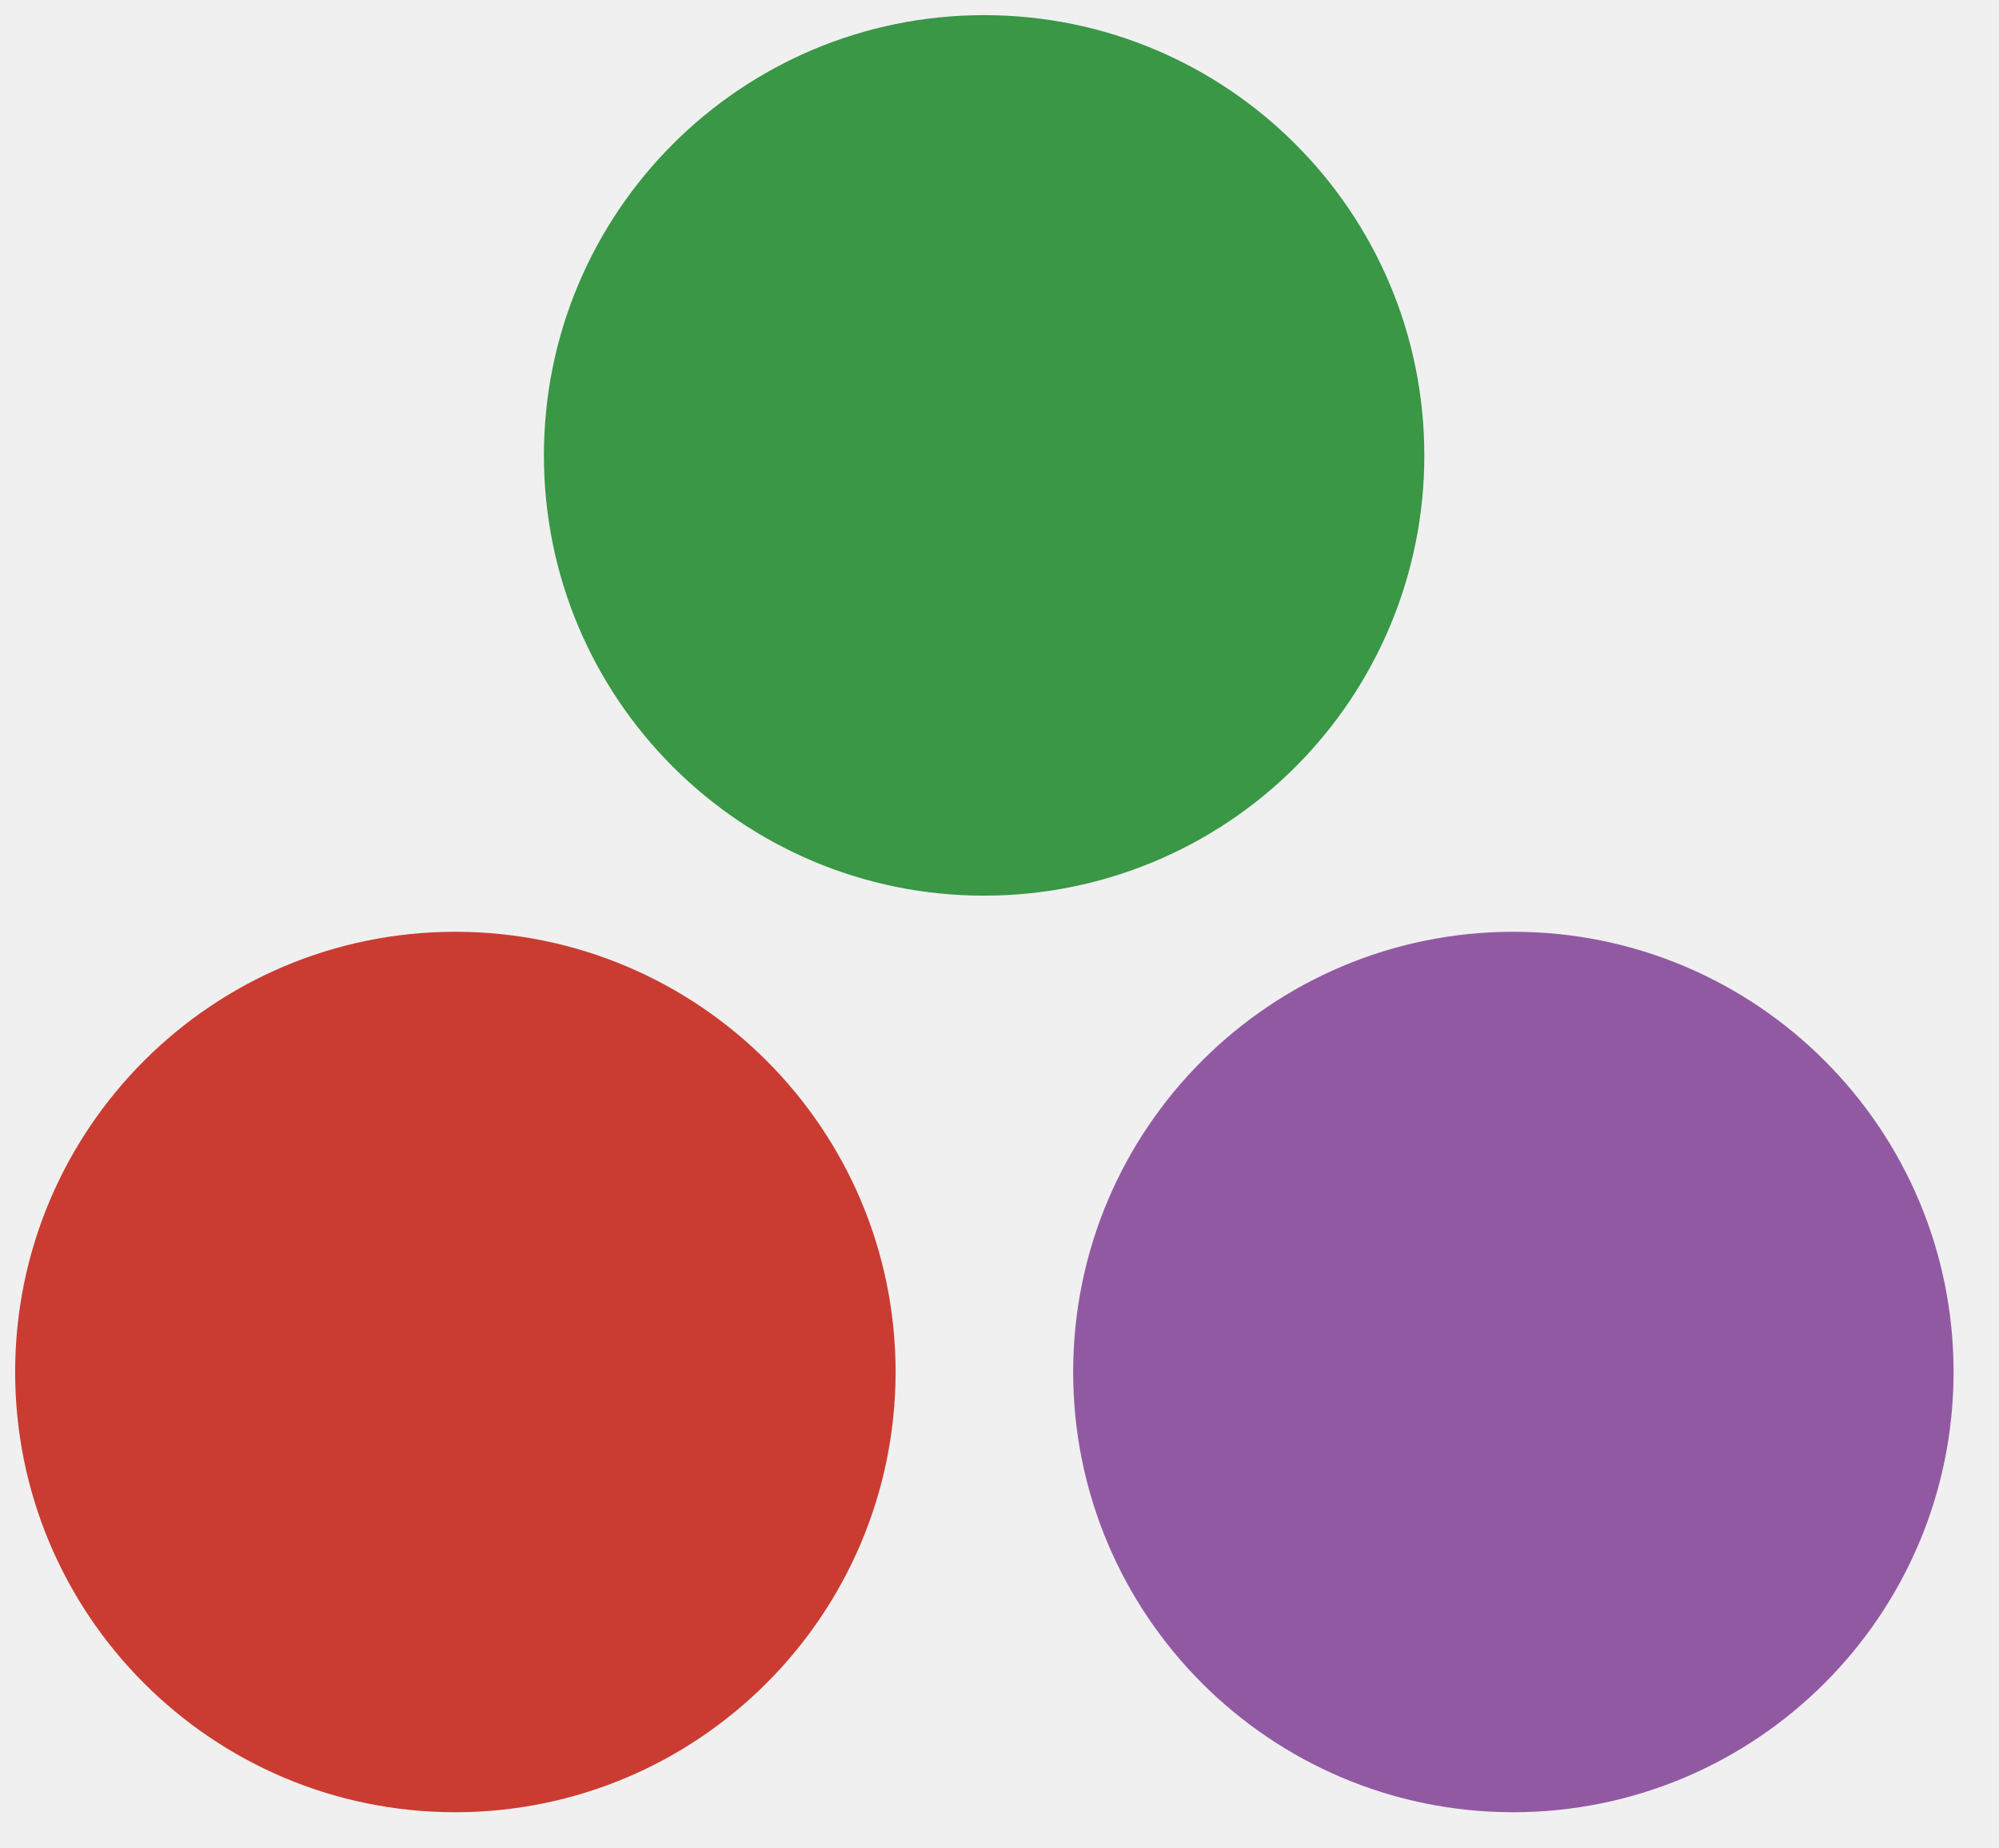
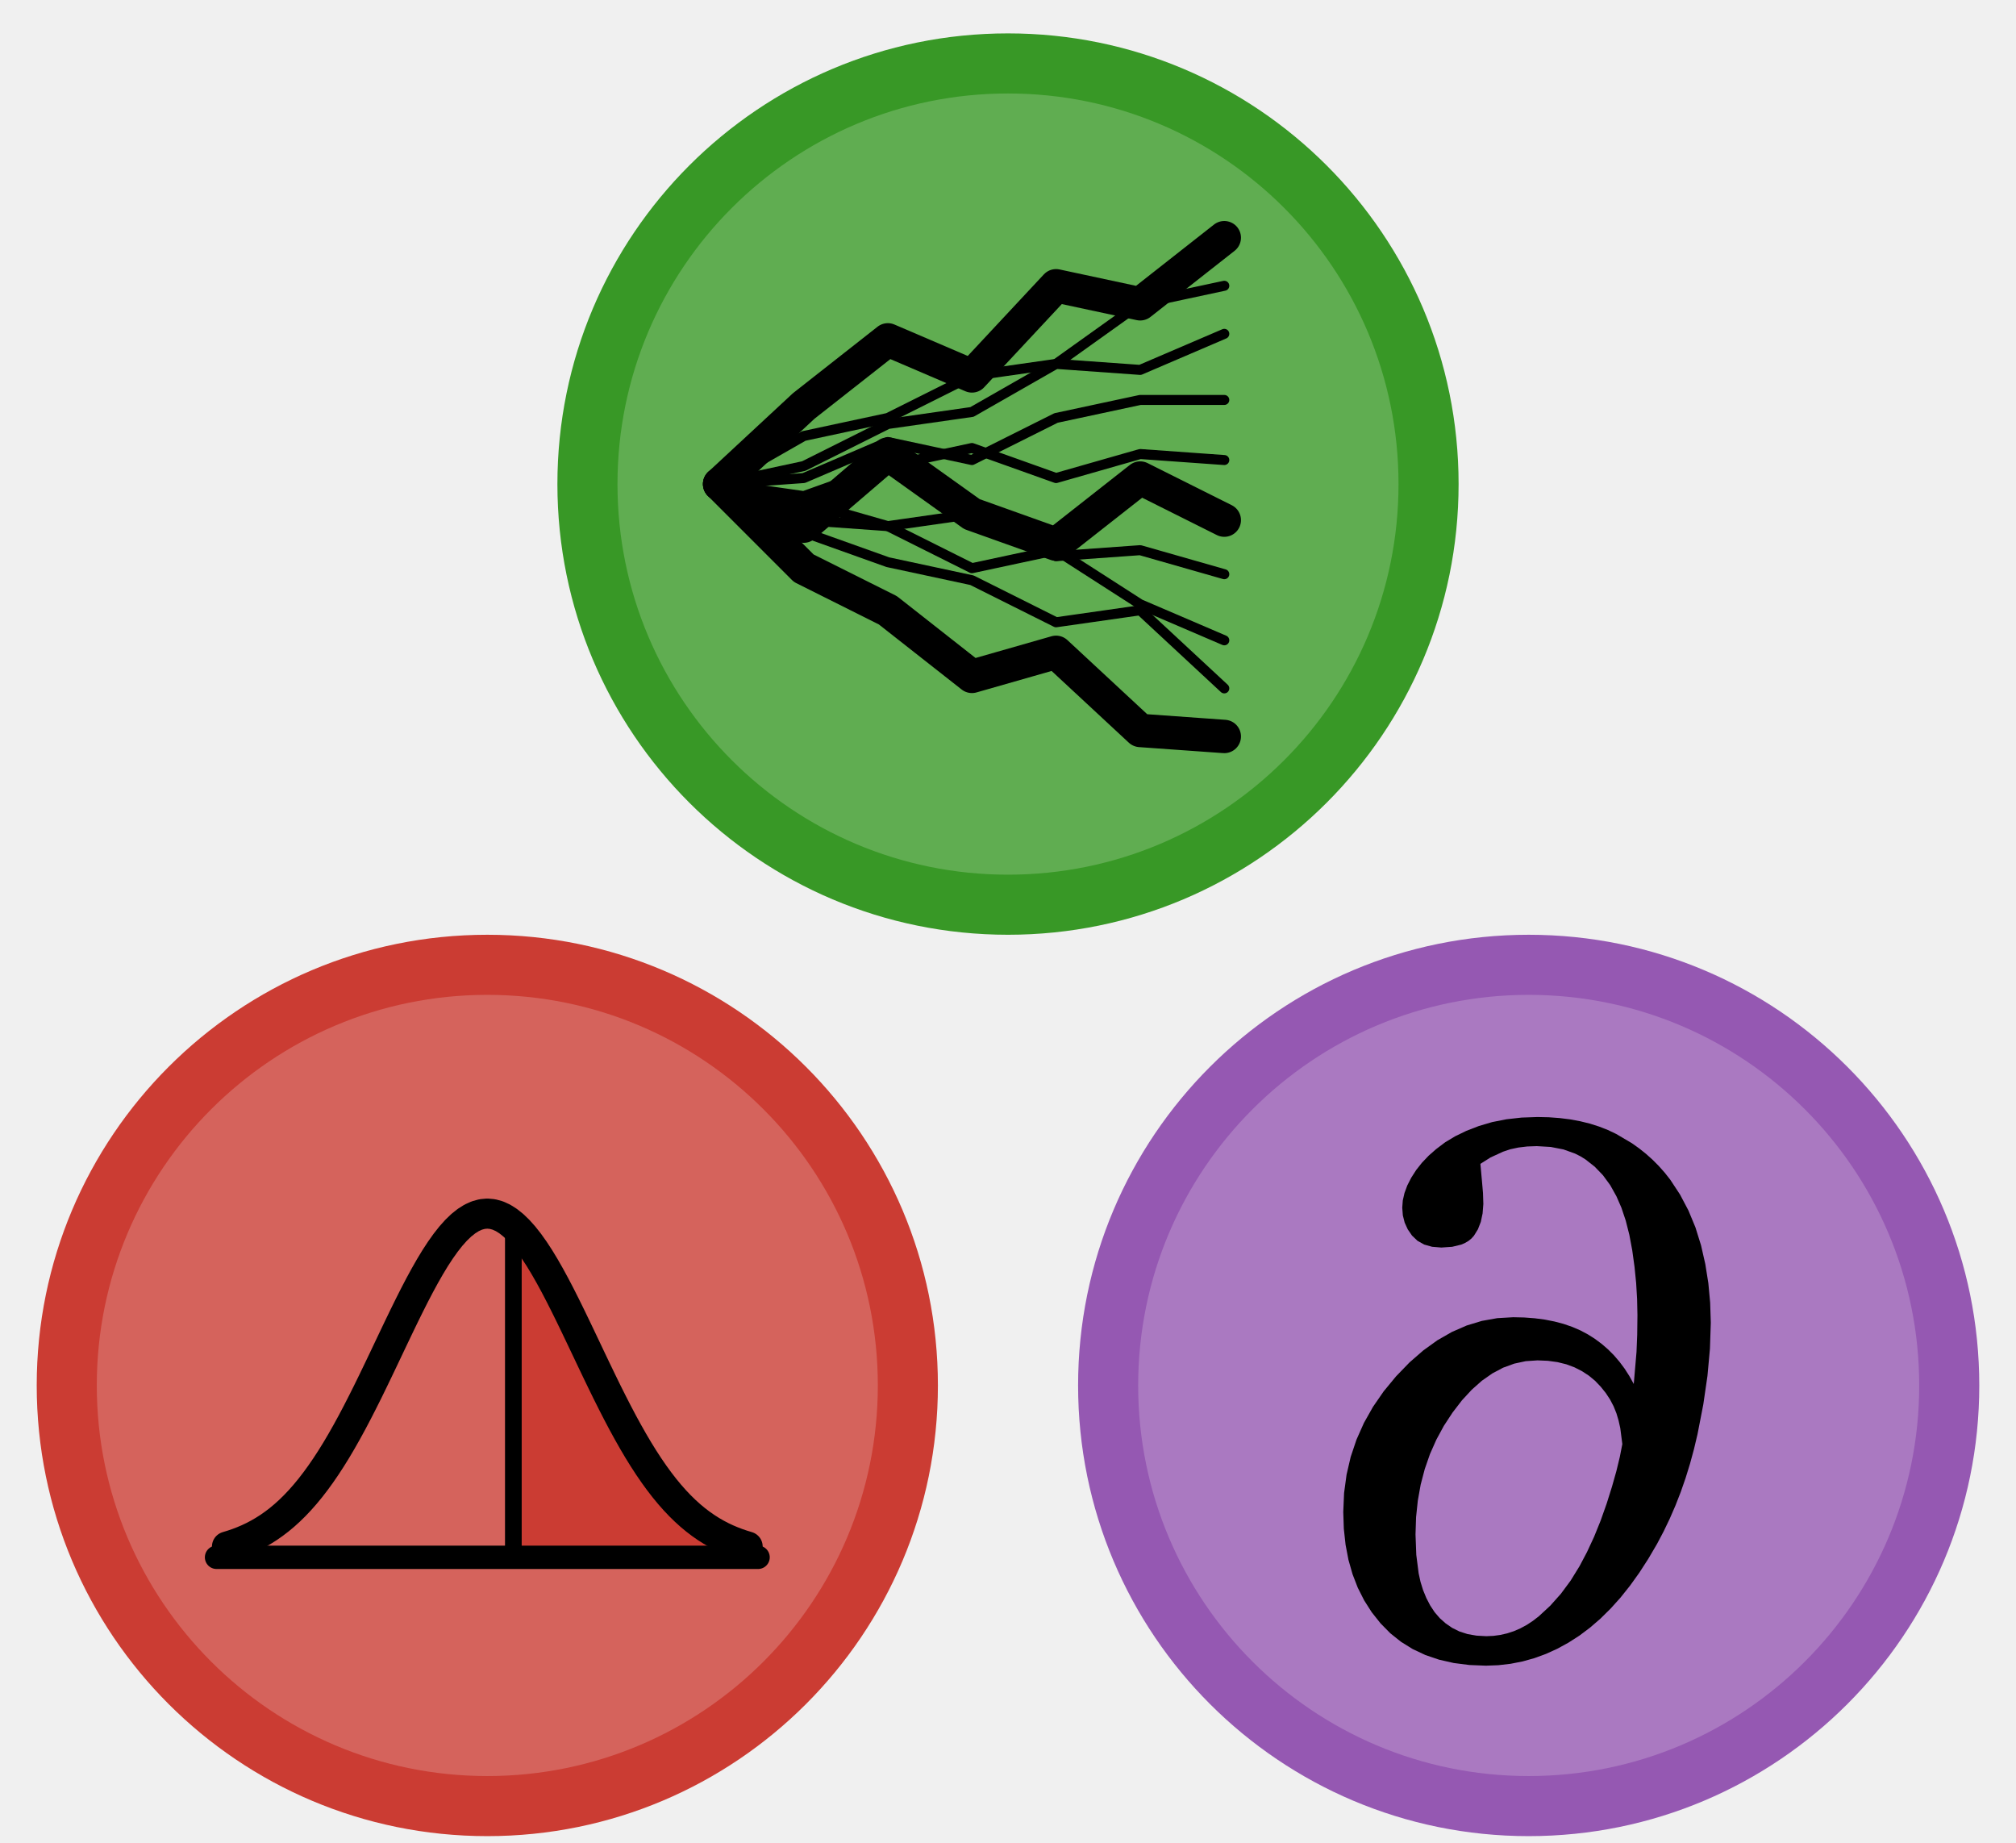
- <svg xmlns="http://www.w3.org/2000/svg" xmlns:xlink="http://www.w3.org/1999/xlink" viewBox="0 0 66 61" fill="#fff" fill-rule="evenodd" stroke="#000" stroke-linecap="round" stroke-linejoin="round">
-   <use xlink:href="#a" x=".5" y=".5" />
-   <symbol id="a" overflow="visible">
-     <g stroke="none" fill-rule="nonzero">
-       <path d="M14.518 59.33C6.493 59.32-.006 52.81 0 44.785S6.515 30.26 14.54 30.262a14.54 14.54 0 0114.53 14.534c-.01 8.03-6.52 14.534-14.55 14.534z" fill="#ca3c32" />
-       <path d="M49.45 59.33c-8.025-.01-14.524-6.52-14.518-14.545s6.515-14.526 14.54-14.523S64 36.77 64 44.795c0 8.03-6.52 14.535-14.55 14.535z" fill="#9259a3" />
-       <path d="M31.992 29.07c-8.027 0-14.534-6.507-14.534-14.534S23.965 0 31.992 0s14.534 6.508 14.534 14.535a14.52 14.52 0 01-14.534 14.534z" fill="#399746" />
-     </g>
-   </symbol>
+ <svg xmlns="http://www.w3.org/2000/svg" width="604" height="552" viewBox="0 0 604 552">
+   <path fill-rule="nonzero" fill="rgb(21.961%, 59.608%, 14.902%)" fill-opacity="1" d="M 437 145 C 437 219.559 376.559 280 302 280 C 227.441 280 167 219.559 167 145 C 167 70.441 227.441 10 302 10 C 376.559 10 437 70.441 437 145 Z M 437 145 " />
+   <path fill-rule="nonzero" fill="rgb(37.647%, 67.843%, 31.765%)" fill-opacity="1" d="M 419 145 C 419 209.617 366.617 262 302 262 C 237.383 262 185 209.617 185 145 C 185 80.383 237.383 28 302 28 C 366.617 28 419 80.383 419 145 Z M 419 145 " />
+   <path fill="none" stroke-width="3" stroke-linecap="round" stroke-linejoin="round" stroke="rgb(0%, 0%, 0%)" stroke-opacity="1" stroke-miterlimit="10" d="M 215.602 145 L 240.801 130.602 L 266 125.199 L 291.199 112.602 L 316.398 109 L 341.602 91 L 366.801 85.602 " />
+   <path fill="none" stroke-width="3" stroke-linecap="round" stroke-linejoin="round" stroke="rgb(0%, 0%, 0%)" stroke-opacity="1" stroke-miterlimit="10" d="M 215.602 145 L 240.801 139.602 L 266 127 L 291.199 123.398 L 316.398 109 L 341.602 110.801 L 366.801 100 " />
+   <path fill="none" stroke-width="3" stroke-linecap="round" stroke-linejoin="round" stroke="rgb(0%, 0%, 0%)" stroke-opacity="1" stroke-miterlimit="10" d="M 215.602 145 L 240.801 143.199 L 266 132.398 L 291.199 137.801 L 316.398 125.199 L 341.602 119.801 L 366.801 119.801 " />
+   <path fill="none" stroke-width="3" stroke-linecap="round" stroke-linejoin="round" stroke="rgb(0%, 0%, 0%)" stroke-opacity="1" stroke-miterlimit="10" d="M 215.602 145 L 240.801 148.602 L 266 139.602 L 291.199 134.199 L 316.398 143.199 L 341.602 136 L 366.801 137.801 " />
+   <path fill="none" stroke-width="3" stroke-linecap="round" stroke-linejoin="round" stroke="rgb(0%, 0%, 0%)" stroke-opacity="1" stroke-miterlimit="10" d="M 215.602 145 L 240.801 150.398 L 266 157.602 L 291.199 154 L 316.398 166.602 L 341.602 164.801 L 366.801 172 " />
+   <path fill="none" stroke-width="3" stroke-linecap="round" stroke-linejoin="round" stroke="rgb(0%, 0%, 0%)" stroke-opacity="1" stroke-miterlimit="10" d="M 215.602 145 L 240.801 155.801 L 266 157.602 L 291.199 170.199 L 316.398 164.801 L 341.602 181 L 366.801 191.801 " />
+   <path fill="none" stroke-width="3" stroke-linecap="round" stroke-linejoin="round" stroke="rgb(0%, 0%, 0%)" stroke-opacity="1" stroke-miterlimit="10" d="M 215.602 145 L 240.801 159.398 L 266 168.398 L 291.199 173.801 L 316.398 186.398 L 341.602 182.801 L 366.801 206.199 " />
+   <path fill="none" stroke-width="10" stroke-linecap="round" stroke-linejoin="round" stroke="rgb(0%, 0%, 0%)" stroke-opacity="1" stroke-miterlimit="10" d="M 215.602 145 L 240.801 121.602 L 266 101.801 L 291.199 112.602 L 316.398 85.602 L 341.602 91 L 366.801 71.199 " />
+   <path fill="none" stroke-width="10" stroke-linecap="round" stroke-linejoin="round" stroke="rgb(0%, 0%, 0%)" stroke-opacity="1" stroke-miterlimit="10" d="M 215.602 145 L 240.801 157.602 L 266 136 L 291.199 154 L 316.398 163 L 341.602 143.199 L 366.801 155.801 " />
+   <path fill="none" stroke-width="10" stroke-linecap="round" stroke-linejoin="round" stroke="rgb(0%, 0%, 0%)" stroke-opacity="1" stroke-miterlimit="10" d="M 215.602 145 L 240.801 170.199 L 266 182.801 L 291.199 202.602 L 316.398 195.398 L 341.602 218.801 L 366.801 220.602 " />
+   <path fill-rule="nonzero" fill="rgb(79.608%, 23.529%, 20%)" fill-opacity="1" d="M 281 415 C 281 489.559 220.559 550 146 550 C 71.441 550 11 489.559 11 415 C 11 340.441 71.441 280 146 280 C 220.559 280 281 340.441 281 415 Z M 281 415 " />
+   <path fill-rule="nonzero" fill="rgb(83.529%, 38.824%, 36.078%)" fill-opacity="1" d="M 263 415 C 263 479.617 210.617 532 146 532 C 81.383 532 29 479.617 29 415 C 29 350.383 81.383 298 146 298 C 210.617 298 263 350.383 263 415 Z M 263 415 " />
+   <path fill-rule="nonzero" fill="rgb(79.608%, 23.529%, 20%)" fill-opacity="1" d="M 153.801 466.48 L 153.801 367.023 L 155.359 368.527 L 156.922 370.277 L 158.48 372.254 L 160.039 374.445 L 161.602 376.836 L 163.16 379.406 L 164.719 382.137 L 166.281 385.008 L 167.84 387.996 L 169.398 391.086 L 170.961 394.258 L 172.52 397.484 L 174.078 400.746 L 175.641 404.031 L 177.199 407.316 L 178.762 410.582 L 180.32 413.812 L 181.879 416.996 L 183.441 420.113 L 185 423.156 L 186.559 426.113 L 188.121 428.969 L 189.68 431.719 L 191.238 434.359 L 192.801 436.879 L 194.359 439.277 L 195.922 441.551 L 197.48 443.695 L 199.039 445.715 L 200.602 447.609 L 202.16 449.375 L 203.719 451.02 L 205.281 452.547 L 206.84 453.957 L 208.398 455.254 L 209.961 456.445 L 211.52 457.535 L 213.078 458.527 L 214.641 459.43 L 216.199 460.25 L 217.762 460.988 L 219.32 461.648 L 220.879 462.246 L 222.441 462.777 L 224 463.254 L 224 466.48 " />
+   <path fill="none" stroke-width="7" stroke-linecap="round" stroke-linejoin="round" stroke="rgb(0%, 0%, 0%)" stroke-opacity="1" stroke-miterlimit="10" d="M 64.879 466.48 L 227.121 466.48 " />
+   <path fill="none" stroke-width="9" stroke-linecap="round" stroke-linejoin="round" stroke="rgb(0%, 0%, 0%)" stroke-opacity="1" stroke-miterlimit="10" d="M 68 463.254 L 69.559 462.777 L 71.121 462.246 L 72.68 461.648 L 74.238 460.988 L 75.801 460.25 L 77.359 459.43 L 78.922 458.527 L 80.48 457.535 L 82.039 456.445 L 83.602 455.254 L 85.16 453.957 L 86.719 452.547 L 88.281 451.02 L 89.84 449.375 L 91.398 447.609 L 92.961 445.715 L 94.52 443.695 L 96.078 441.551 L 97.641 439.277 L 99.199 436.879 L 100.762 434.359 L 102.32 431.719 L 103.879 428.969 L 105.441 426.113 L 107 423.156 L 108.559 420.113 L 110.121 416.996 L 111.68 413.812 L 113.238 410.582 L 114.801 407.316 L 116.359 404.031 L 117.922 400.746 L 119.48 397.484 L 121.039 394.258 L 122.602 391.086 L 124.16 387.996 L 125.719 385.008 L 127.281 382.137 L 128.84 379.406 L 130.398 376.836 L 131.961 374.445 L 133.52 372.254 L 135.078 370.277 L 136.641 368.527 L 138.199 367.023 L 139.762 365.777 L 141.32 364.797 L 142.879 364.09 L 144.441 363.664 L 146 363.52 L 147.559 363.664 L 149.121 364.09 L 150.68 364.797 L 152.238 365.777 L 153.801 367.023 L 155.359 368.527 L 156.922 370.277 L 158.48 372.254 L 160.039 374.445 L 161.602 376.836 L 163.16 379.406 L 164.719 382.137 L 166.281 385.008 L 167.84 387.996 L 169.398 391.086 L 170.961 394.258 L 172.52 397.484 L 174.078 400.746 L 175.641 404.031 L 177.199 407.316 L 178.762 410.582 L 180.32 413.812 L 181.879 416.996 L 183.441 420.113 L 185 423.156 L 186.559 426.113 L 188.121 428.969 L 189.68 431.719 L 191.238 434.359 L 192.801 436.879 L 194.359 439.277 L 195.922 441.551 L 197.48 443.695 L 199.039 445.715 L 200.602 447.609 L 202.16 449.375 L 203.719 451.02 L 205.281 452.547 L 206.84 453.957 L 208.398 455.254 L 209.961 456.445 L 211.52 457.535 L 213.078 458.527 L 214.641 459.43 L 216.199 460.25 L 217.762 460.988 L 219.32 461.648 L 220.879 462.246 L 222.441 462.777 L 224 463.254 " />
+   <path fill="none" stroke-width="5" stroke-linecap="round" stroke-linejoin="round" stroke="rgb(0%, 0%, 0%)" stroke-opacity="1" stroke-miterlimit="10" d="M 153.801 466.48 L 153.801 367.023 " />
+   <path fill-rule="nonzero" fill="rgb(58.431%, 34.51%, 69.804%)" fill-opacity="1" d="M 593 415 C 593 489.559 532.559 550 458 550 C 383.441 550 323 489.559 323 415 C 323 340.441 383.441 280 458 280 C 532.559 280 593 340.441 593 415 Z M 593 415 " />
+   <path fill-rule="nonzero" fill="rgb(66.667%, 47.451%, 75.686%)" fill-opacity="1" d="M 575 415 C 575 479.617 522.617 532 458 532 C 393.383 532 341 479.617 341 415 C 341 350.383 393.383 298 458 298 C 522.617 298 575 350.383 575 415 Z M 575 415 " />
+   <path fill-rule="nonzero" fill="rgb(0%, 0%, 0%)" fill-opacity="1" d="M 473.242 469.121 L 475.48 464.883 L 477.586 460.352 L 479.543 455.52 L 481.359 450.398 L 482.953 445.328 L 484.27 440.668 L 485.301 436.41 L 486.055 432.562 L 485.438 427.77 L 484.93 425.508 L 484.285 423.34 L 483.441 421.242 L 482.375 419.211 L 481.074 417.234 L 479.539 415.332 L 477.887 413.605 L 476.039 412.074 L 473.992 410.734 L 471.75 409.59 L 469.289 408.668 L 466.625 408.012 L 463.742 407.617 L 460.652 407.488 L 457.109 407.727 L 453.672 408.465 L 450.332 409.684 L 447.102 411.398 L 443.969 413.59 L 440.941 416.281 L 438.012 419.449 L 435.191 423.117 L 432.582 427.102 L 430.328 431.254 L 428.418 435.566 L 426.859 440.055 L 425.641 444.695 L 424.781 449.508 L 424.258 454.477 L 424.094 459.621 L 424.324 465.738 L 425.031 471.273 L 425.594 473.844 L 426.363 476.312 L 427.332 478.672 L 428.512 480.938 L 429.828 482.926 L 431.363 484.707 L 433.113 486.266 L 435.082 487.621 L 437.27 488.703 L 439.707 489.484 L 442.379 489.945 L 445.301 490.105 L 447.422 490.012 L 449.508 489.73 L 451.547 489.262 L 453.539 488.613 L 455.484 487.77 L 457.383 486.75 L 459.234 485.535 L 461.039 484.141 L 464.473 480.961 L 467.648 477.402 L 470.57 473.453 Z M 443.531 348.621 L 444.027 354.086 L 444.309 357.355 L 444.414 360.656 L 444.191 363.48 L 443.652 366.012 L 442.785 368.234 L 441.598 370.156 L 440.848 370.984 L 439.969 371.703 L 438.949 372.309 L 437.801 372.809 L 435.082 373.469 L 431.824 373.691 L 429.074 373.465 L 426.695 372.797 L 424.684 371.672 L 423.043 370.102 L 421.758 368.23 L 420.844 366.223 L 420.297 364.059 L 420.117 361.762 L 420.281 359.582 L 420.789 357.359 L 421.633 355.082 L 422.82 352.762 L 424.297 350.461 L 426.031 348.273 L 428.023 346.184 L 430.277 344.203 L 432.938 342.191 L 435.949 340.375 L 439.312 338.742 L 443.035 337.301 L 447.051 336.113 L 451.328 335.27 L 455.859 334.762 L 460.652 334.594 L 464.035 334.668 L 467.301 334.91 L 470.434 335.301 L 473.449 335.863 L 476.328 336.57 L 479.09 337.449 L 481.719 338.48 L 484.23 339.676 L 488.906 342.43 L 491.082 343.977 L 493.16 345.637 L 495.125 347.398 L 496.992 349.277 L 498.754 351.262 L 500.414 353.367 L 503.344 357.824 L 505.863 362.594 L 507.961 367.656 L 509.637 373.031 L 510.91 378.621 L 511.824 384.352 L 512.371 390.215 L 512.562 396.223 L 512.305 403.98 L 511.562 412.129 L 510.32 420.656 L 508.586 429.578 L 507.52 434.074 L 506.328 438.469 L 505.004 442.746 L 503.555 446.918 L 501.969 450.973 L 500.254 454.922 L 498.41 458.762 L 496.438 462.492 L 493.82 466.953 L 491.125 471.121 L 488.344 474.996 L 485.484 478.578 L 482.531 481.855 L 479.5 484.848 L 476.383 487.539 L 473.188 489.941 L 469.906 492.047 L 466.566 493.875 L 463.156 495.422 L 459.691 496.688 L 456.16 497.672 L 452.566 498.375 L 448.906 498.797 L 445.188 498.941 L 440.219 498.738 L 435.547 498.141 L 431.16 497.145 L 427.07 495.762 L 423.262 493.973 L 419.75 491.793 L 416.523 489.215 L 413.598 486.242 L 410.977 482.938 L 408.715 479.391 L 406.793 475.59 L 405.23 471.551 L 404.004 467.254 L 403.137 462.711 L 402.613 457.918 L 402.445 452.883 L 402.691 447.223 L 403.434 441.727 L 404.672 436.395 L 406.406 431.234 L 408.633 426.23 L 411.355 421.402 L 414.574 416.738 L 418.293 412.238 L 422.305 408.094 L 426.426 404.504 L 430.648 401.465 L 434.98 398.984 L 439.414 397.047 L 443.957 395.668 L 448.605 394.84 L 453.363 394.566 L 456.68 394.641 L 459.852 394.883 L 462.867 395.281 L 465.742 395.848 L 468.457 396.566 L 471.031 397.453 L 473.449 398.496 L 475.727 399.703 L 477.859 401.055 L 479.875 402.555 L 481.77 404.195 L 483.551 405.98 L 485.203 407.906 L 486.75 409.98 L 488.168 412.195 L 489.48 414.559 L 490.305 404.949 L 490.512 399.812 L 490.582 393.902 L 490.48 389.133 L 490.195 384.32 L 489.707 379.469 L 489.035 374.578 L 488.156 369.875 L 487.07 365.602 L 485.781 361.758 L 484.289 358.34 L 482.422 354.996 L 480.254 352.039 L 477.781 349.469 L 475.008 347.293 L 473.496 346.355 L 471.895 345.551 L 468.434 344.309 L 464.605 343.562 L 460.43 343.316 L 457.555 343.418 L 454.918 343.734 L 452.504 344.25 L 450.324 344.977 L 446.551 346.715 Z M 523.164 495.406 Z " />
</svg>
